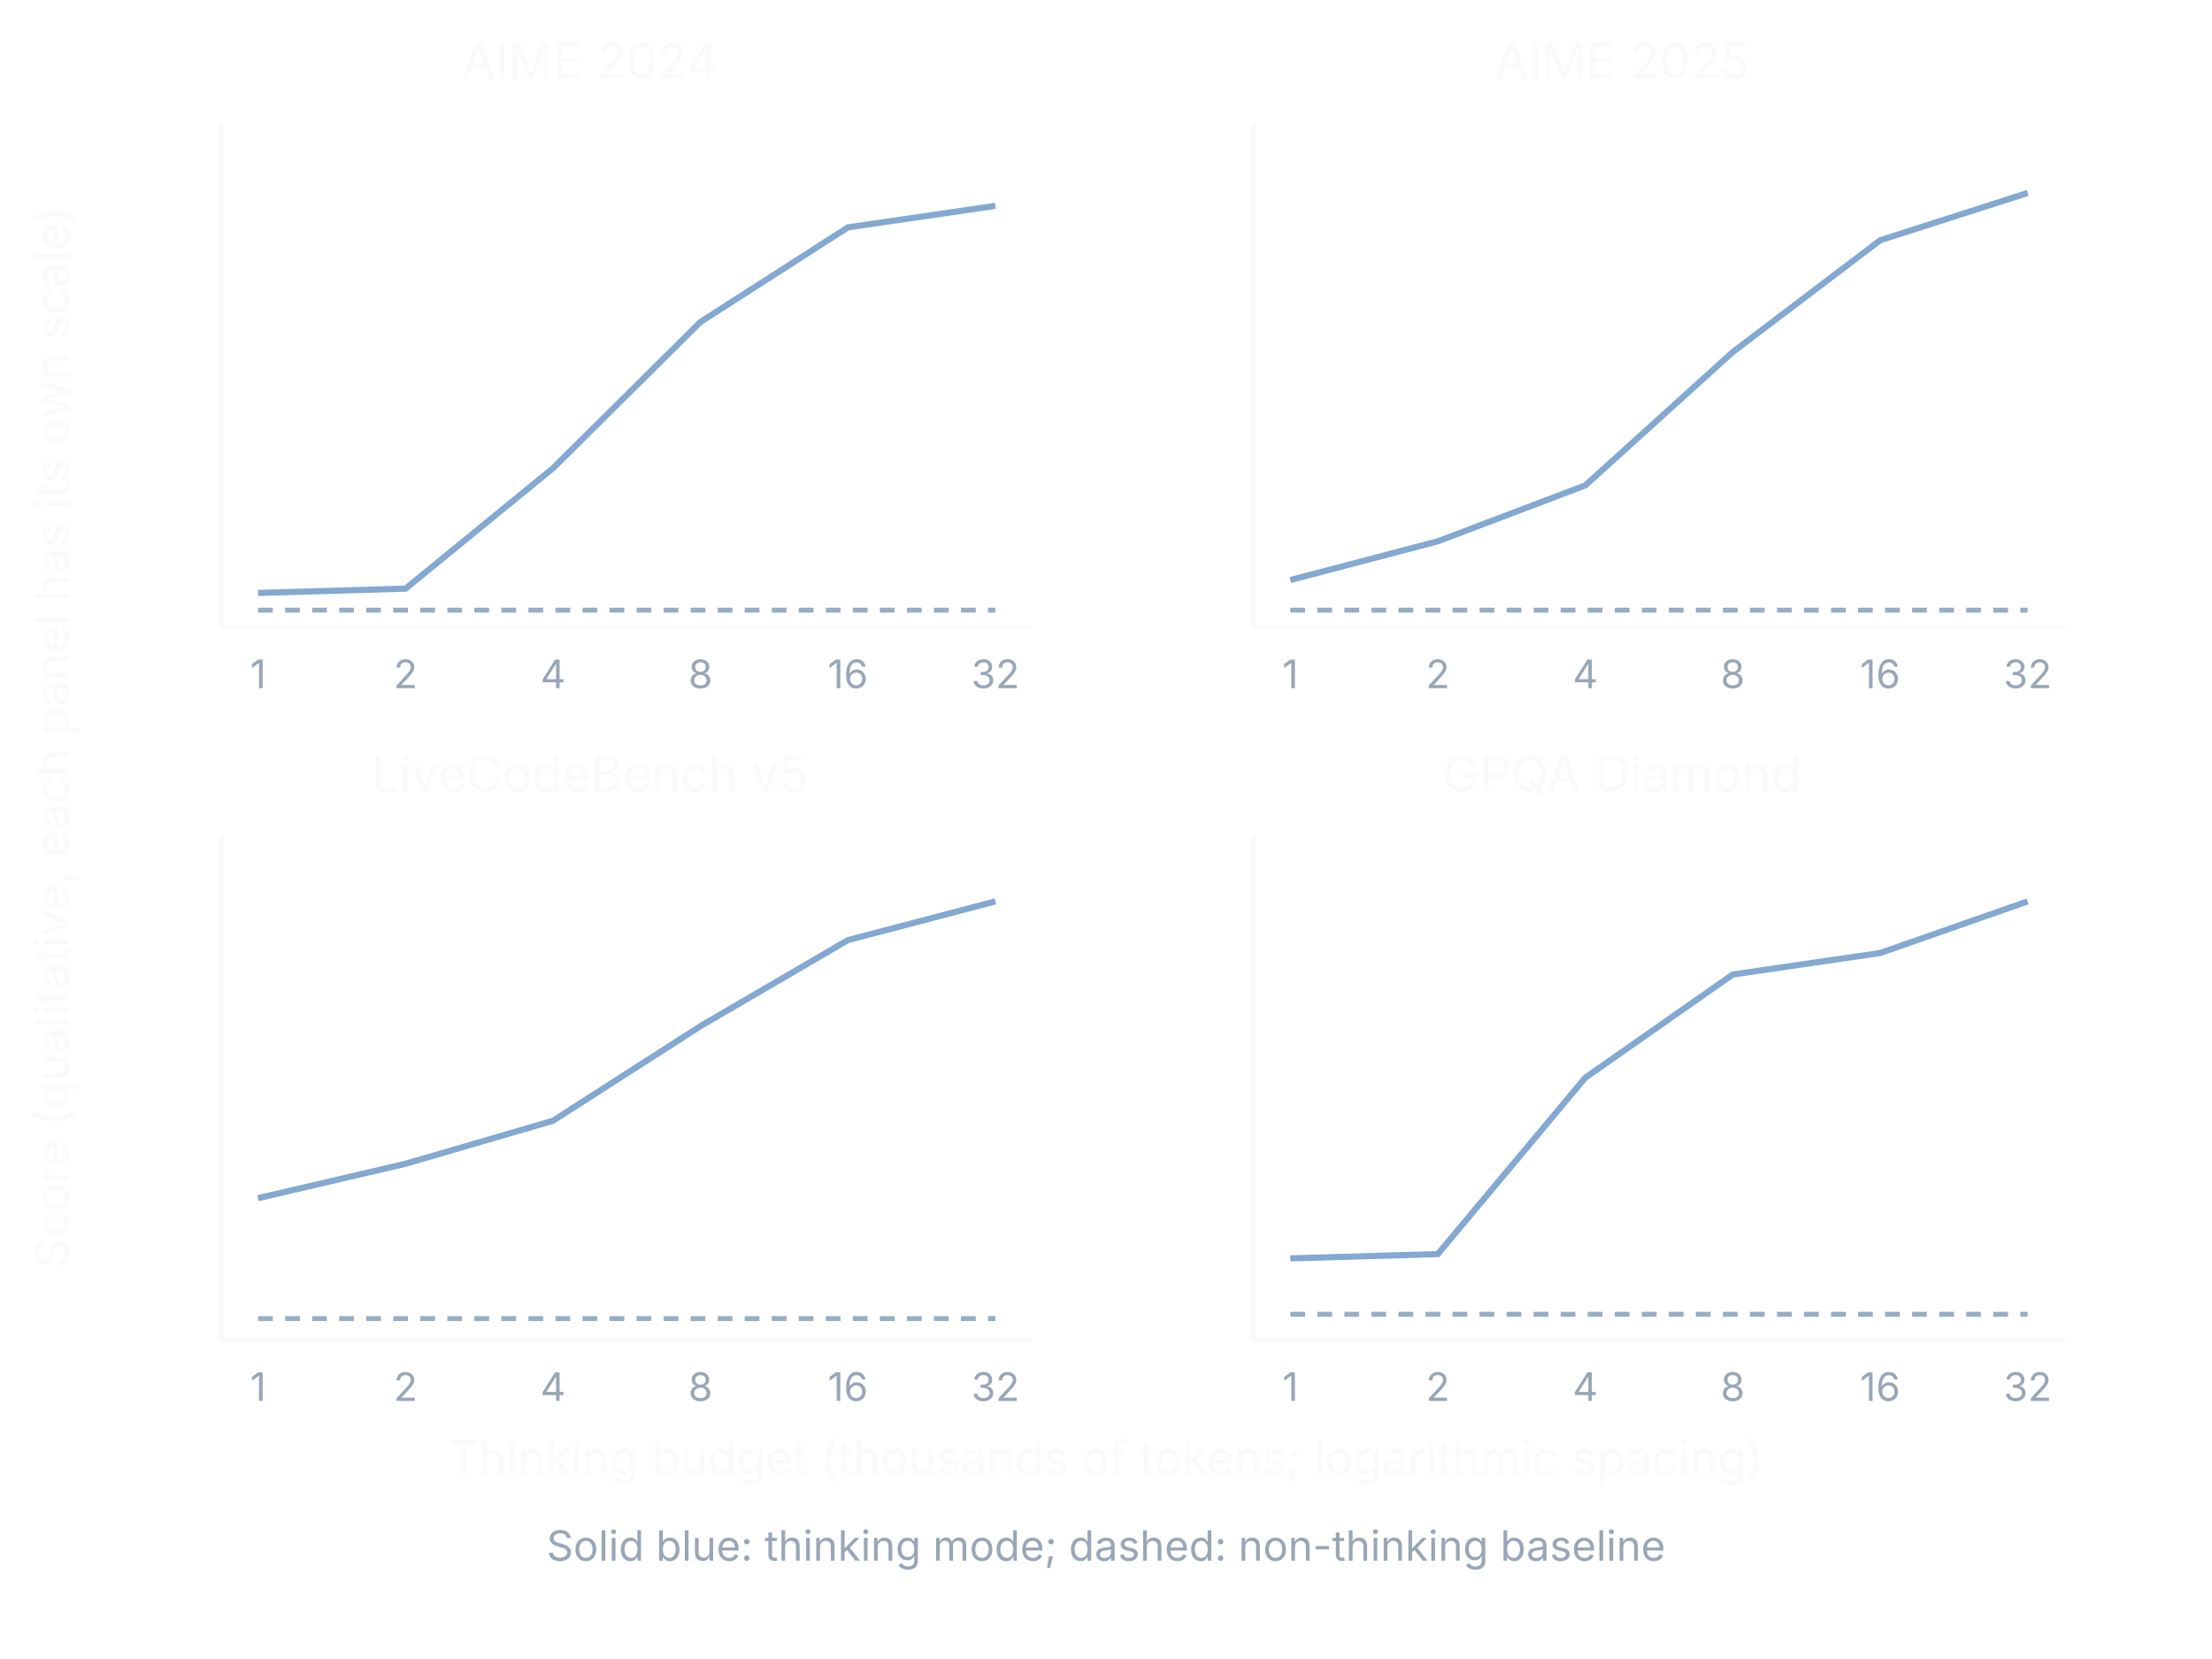
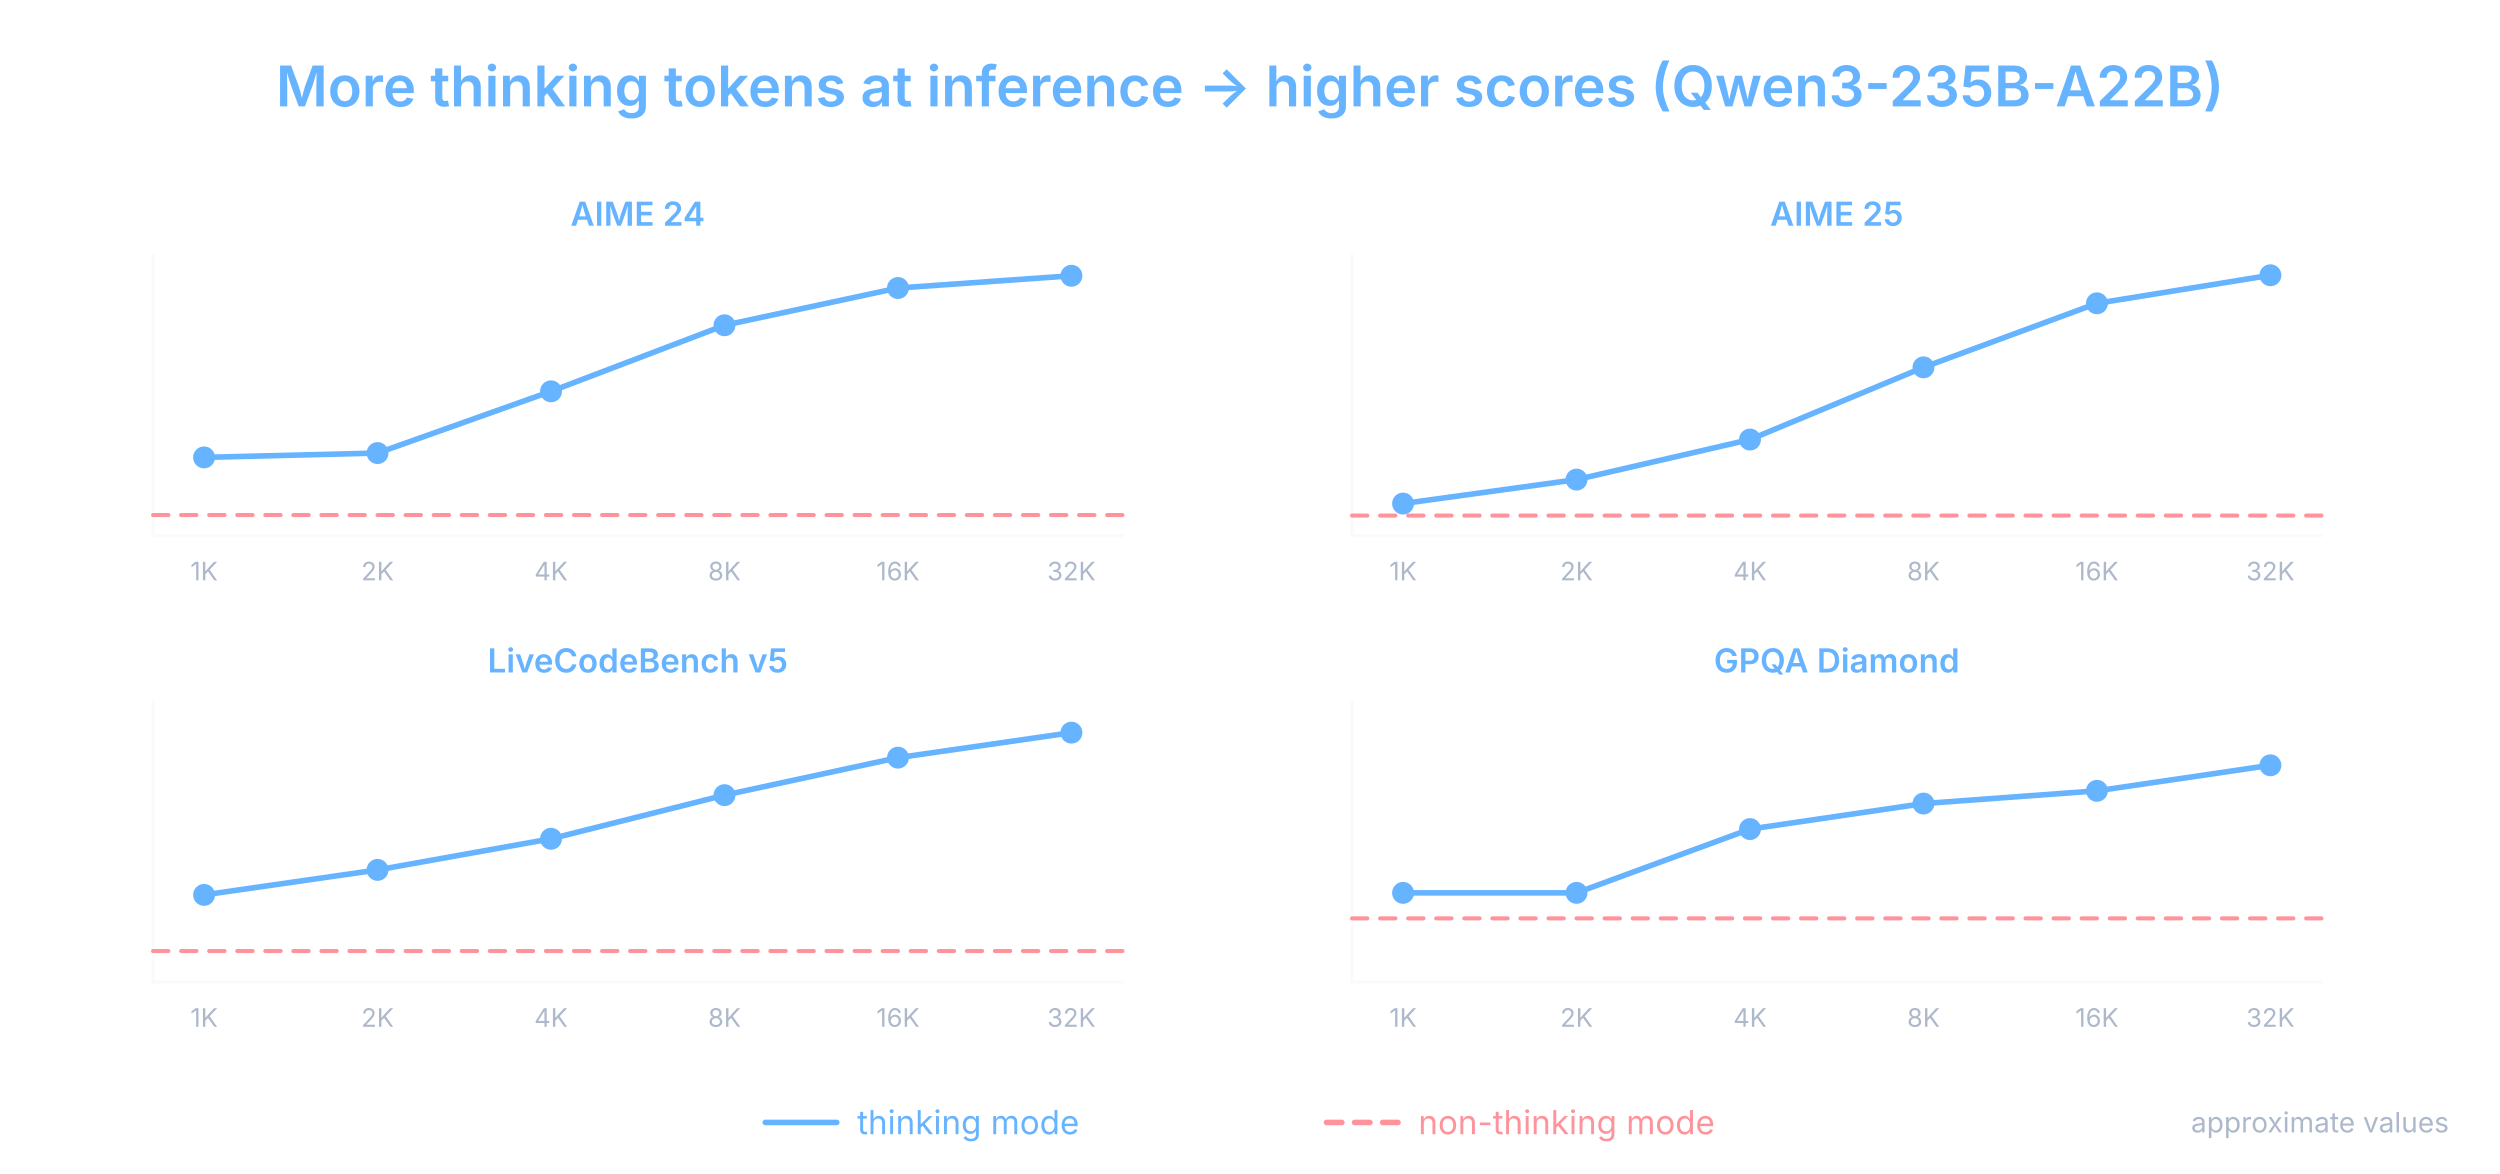
- <svg xmlns="http://www.w3.org/2000/svg" width="100%" viewBox="0 0 900 675" role="img" font-family="Inter, Arial, sans-serif">
-   <defs>
-     <marker id="a66b3ff" viewBox="0 0 10 10" refX="9" refY="5" markerWidth="7" markerHeight="7" orient="auto">
-       <path d="M1 1L9 5L1 9" fill="none" stroke="#83a8d1" stroke-width="1.6" />
-     </marker>
-     <marker id="ab89aff" viewBox="0 0 10 10" refX="9" refY="5" markerWidth="7" markerHeight="7" orient="auto">
-       <path d="M1 1L9 5L1 9" fill="none" stroke="#d6e1ed" stroke-width="1.6" />
-     </marker>
-     <marker id="a5ad4b5" viewBox="0 0 10 10" refX="9" refY="5" markerWidth="7" markerHeight="7" orient="auto">
-       <path d="M1 1L9 5L1 9" fill="none" stroke="#a8bfd8" stroke-width="1.6" />
-     </marker>
-     <marker id="affc778" viewBox="0 0 10 10" refX="9" refY="5" markerWidth="7" markerHeight="7" orient="auto">
-       <path d="M1 1L9 5L1 9" fill="none" stroke="#b3c5d9" stroke-width="1.6" />
-     </marker>
-     <marker id="aff939b" viewBox="0 0 10 10" refX="9" refY="5" markerWidth="7" markerHeight="7" orient="auto">
-       <path d="M1 1L9 5L1 9" fill="none" stroke="#96adc6" stroke-width="1.6" />
-     </marker>
-     <marker id="aadb9cb" viewBox="0 0 10 10" refX="9" refY="5" markerWidth="7" markerHeight="7" orient="auto">
-       <path d="M1 1L9 5L1 9" fill="none" stroke="#98a6b7" stroke-width="1.6" />
-     </marker>
-   </defs>
-   <text x="240" y="32" text-anchor="middle" fill="#f8fafc" font-size="20">AIME 2024</text>
-   <path d="M90 50V255H420" fill="none" stroke="#f8fafc" stroke-width="2" />
-   <polyline points="105,241.25 165,239.5 225,190.5 285,131.0 345,92.5 405,83.75" fill="none" stroke="#83a8d1" stroke-width="2.5" />
-   <path d="M105 248.25H405" fill="none" stroke="#96adc6" stroke-width="2" stroke-dasharray="6 5" />
-   <text x="105" y="280" text-anchor="middle" fill="#98a6b7" font-size="16">1</text>
-   <text x="165" y="280" text-anchor="middle" fill="#98a6b7" font-size="16">2</text>
-   <text x="225" y="280" text-anchor="middle" fill="#98a6b7" font-size="16">4</text>
-   <text x="285" y="280" text-anchor="middle" fill="#98a6b7" font-size="16">8</text>
-   <text x="345" y="280" text-anchor="middle" fill="#98a6b7" font-size="16">16</text>
-   <text x="405" y="280" text-anchor="middle" fill="#98a6b7" font-size="16">32</text>
-   <text x="660" y="32" text-anchor="middle" fill="#f8fafc" font-size="20">AIME 2025</text>
-   <path d="M510 50V255H840" fill="none" stroke="#f8fafc" stroke-width="2" />
-   <polyline points="525,236.0 585,220.25 645,197.5 705,143.25 765,97.75 825,78.5" fill="none" stroke="#83a8d1" stroke-width="2.5" />
-   <path d="M525 248.25H825" fill="none" stroke="#96adc6" stroke-width="2" stroke-dasharray="6 5" />
-   <text x="525" y="280" text-anchor="middle" fill="#98a6b7" font-size="16">1</text>
-   <text x="585" y="280" text-anchor="middle" fill="#98a6b7" font-size="16">2</text>
-   <text x="645" y="280" text-anchor="middle" fill="#98a6b7" font-size="16">4</text>
-   <text x="705" y="280" text-anchor="middle" fill="#98a6b7" font-size="16">8</text>
-   <text x="765" y="280" text-anchor="middle" fill="#98a6b7" font-size="16">16</text>
-   <text x="825" y="280" text-anchor="middle" fill="#98a6b7" font-size="16">32</text>
-   <text x="240" y="322" text-anchor="middle" fill="#f8fafc" font-size="20">LiveCodeBench v5</text>
-   <path d="M90 340V545H420" fill="none" stroke="#f8fafc" stroke-width="2" />
-   <polyline points="105,487.5 165,473.5 225,456.0 285,417.5 345,382.5 405,366.75" fill="none" stroke="#83a8d1" stroke-width="2.5" />
-   <path d="M105 536.5H405" fill="none" stroke="#96adc6" stroke-width="2" stroke-dasharray="6 5" />
-   <text x="105" y="570" text-anchor="middle" fill="#98a6b7" font-size="16">1</text>
-   <text x="165" y="570" text-anchor="middle" fill="#98a6b7" font-size="16">2</text>
-   <text x="225" y="570" text-anchor="middle" fill="#98a6b7" font-size="16">4</text>
-   <text x="285" y="570" text-anchor="middle" fill="#98a6b7" font-size="16">8</text>
-   <text x="345" y="570" text-anchor="middle" fill="#98a6b7" font-size="16">16</text>
-   <text x="405" y="570" text-anchor="middle" fill="#98a6b7" font-size="16">32</text>
-   <text x="660" y="322" text-anchor="middle" fill="#f8fafc" font-size="20">GPQA Diamond</text>
-   <path d="M510 340V545H840" fill="none" stroke="#f8fafc" stroke-width="2" />
-   <polyline points="525,512.0 585,510.25 645,438.5 705,396.5 765,387.75 825,366.75" fill="none" stroke="#83a8d1" stroke-width="2.5" />
-   <path d="M525 534.75H825" fill="none" stroke="#96adc6" stroke-width="2" stroke-dasharray="6 5" />
-   <text x="525" y="570" text-anchor="middle" fill="#98a6b7" font-size="16">1</text>
-   <text x="585" y="570" text-anchor="middle" fill="#98a6b7" font-size="16">2</text>
-   <text x="645" y="570" text-anchor="middle" fill="#98a6b7" font-size="16">4</text>
-   <text x="705" y="570" text-anchor="middle" fill="#98a6b7" font-size="16">8</text>
-   <text x="765" y="570" text-anchor="middle" fill="#98a6b7" font-size="16">16</text>
-   <text x="825" y="570" text-anchor="middle" fill="#98a6b7" font-size="16">32</text>
-   <text x="450" y="600" text-anchor="middle" fill="#f8fafc" font-size="19">Thinking budget (thousands of tokens; logarithmic spacing)</text>
-   <text x="28" y="300" transform="rotate(-90 28 300)" text-anchor="middle" fill="#f8fafc" font-size="19">Score (qualitative, each panel has its own scale)</text>
-   <text x="450" y="635" text-anchor="middle" fill="#98a6b7" font-size="17">Solid blue: thinking mode; dashed: non-thinking baseline</text>
+ <svg xmlns="http://www.w3.org/2000/svg" width="100%" viewBox="0 0 980 460" role="img">
+   <defs />
+   <text x="490.0" y="41.7" text-anchor="middle" font-family="Inter, ui-sans-serif, system-ui, -apple-system, BlinkMacSystemFont, Segoe UI, sans-serif" font-size="22" fill="#66b3ff" font-weight="600">More thinking tokens at inference → higher scores (Qwen3-235B-A22B)</text>
+   <text x="250.0" y="88.5" text-anchor="middle" font-family="Inter, ui-sans-serif, system-ui, -apple-system, BlinkMacSystemFont, Segoe UI, sans-serif" font-size="13" fill="#66b3ff" font-weight="600">AIME 24</text>
+   <path d="M60.0 210.0 L440.0 210.0" fill="none" stroke="#f8fafc" stroke-width="1.2" stroke-linecap="round" stroke-linejoin="round" vector-effect="non-scaling-stroke" />
+   <path d="M60.0 210.0 L60.0 100.0" fill="none" stroke="#f8fafc" stroke-width="1.2" stroke-linecap="round" stroke-linejoin="round" vector-effect="non-scaling-stroke" />
+   <path d="M80.0 179.3 L148.0 177.6 L216.0 153.4 L284.0 127.5 L352.0 112.9 L420.0 108.1" fill="none" stroke="#66b3ff" stroke-width="2.2" stroke-linecap="round" stroke-linejoin="round" vector-effect="non-scaling-stroke" />
+   <circle cx="80.0" cy="179.3" r="3.5" fill="#66b3ff" stroke="#66b3ff" stroke-width="1.6" vector-effect="non-scaling-stroke" />
+   <circle cx="148.0" cy="177.6" r="3.5" fill="#66b3ff" stroke="#66b3ff" stroke-width="1.6" vector-effect="non-scaling-stroke" />
+   <circle cx="216.0" cy="153.4" r="3.5" fill="#66b3ff" stroke="#66b3ff" stroke-width="1.6" vector-effect="non-scaling-stroke" />
+   <circle cx="284.0" cy="127.5" r="3.5" fill="#66b3ff" stroke="#66b3ff" stroke-width="1.6" vector-effect="non-scaling-stroke" />
+   <circle cx="352.0" cy="112.9" r="3.5" fill="#66b3ff" stroke="#66b3ff" stroke-width="1.6" vector-effect="non-scaling-stroke" />
+   <circle cx="420.0" cy="108.1" r="3.5" fill="#66b3ff" stroke="#66b3ff" stroke-width="1.6" vector-effect="non-scaling-stroke" />
+   <path d="M60.0 201.9 L440.0 201.9" fill="none" stroke="#ff939b" stroke-width="1.6" stroke-linecap="round" stroke-linejoin="round" stroke-dasharray="6 5" vector-effect="non-scaling-stroke" />
+   <text x="80.0" y="227.5" text-anchor="middle" font-family="Inter, ui-sans-serif, system-ui, -apple-system, BlinkMacSystemFont, Segoe UI, sans-serif" font-size="10" fill="#adb9cb">1K</text>
+   <text x="148.0" y="227.5" text-anchor="middle" font-family="Inter, ui-sans-serif, system-ui, -apple-system, BlinkMacSystemFont, Segoe UI, sans-serif" font-size="10" fill="#adb9cb">2K</text>
+   <text x="216.0" y="227.5" text-anchor="middle" font-family="Inter, ui-sans-serif, system-ui, -apple-system, BlinkMacSystemFont, Segoe UI, sans-serif" font-size="10" fill="#adb9cb">4K</text>
+   <text x="284.0" y="227.5" text-anchor="middle" font-family="Inter, ui-sans-serif, system-ui, -apple-system, BlinkMacSystemFont, Segoe UI, sans-serif" font-size="10" fill="#adb9cb">8K</text>
+   <text x="352.0" y="227.5" text-anchor="middle" font-family="Inter, ui-sans-serif, system-ui, -apple-system, BlinkMacSystemFont, Segoe UI, sans-serif" font-size="10" fill="#adb9cb">16K</text>
+   <text x="420.0" y="227.5" text-anchor="middle" font-family="Inter, ui-sans-serif, system-ui, -apple-system, BlinkMacSystemFont, Segoe UI, sans-serif" font-size="10" fill="#adb9cb">32K</text>
+   <text x="720.0" y="88.5" text-anchor="middle" font-family="Inter, ui-sans-serif, system-ui, -apple-system, BlinkMacSystemFont, Segoe UI, sans-serif" font-size="13" fill="#66b3ff" font-weight="600">AIME 25</text>
+   <path d="M530.0 210.0 L910.0 210.0" fill="none" stroke="#f8fafc" stroke-width="1.2" stroke-linecap="round" stroke-linejoin="round" vector-effect="non-scaling-stroke" />
+   <path d="M530.0 210.0 L530.0 100.0" fill="none" stroke="#f8fafc" stroke-width="1.2" stroke-linecap="round" stroke-linejoin="round" vector-effect="non-scaling-stroke" />
+   <path d="M550.0 197.4 L618.0 188.0 L686.0 172.3 L754.0 144.0 L822.0 118.9 L890.0 107.9" fill="none" stroke="#66b3ff" stroke-width="2.2" stroke-linecap="round" stroke-linejoin="round" vector-effect="non-scaling-stroke" />
+   <circle cx="550.0" cy="197.4" r="3.5" fill="#66b3ff" stroke="#66b3ff" stroke-width="1.6" vector-effect="non-scaling-stroke" />
+   <circle cx="618.0" cy="188.0" r="3.5" fill="#66b3ff" stroke="#66b3ff" stroke-width="1.6" vector-effect="non-scaling-stroke" />
+   <circle cx="686.0" cy="172.3" r="3.5" fill="#66b3ff" stroke="#66b3ff" stroke-width="1.6" vector-effect="non-scaling-stroke" />
+   <circle cx="754.0" cy="144.0" r="3.5" fill="#66b3ff" stroke="#66b3ff" stroke-width="1.6" vector-effect="non-scaling-stroke" />
+   <circle cx="822.0" cy="118.9" r="3.5" fill="#66b3ff" stroke="#66b3ff" stroke-width="1.6" vector-effect="non-scaling-stroke" />
+   <circle cx="890.0" cy="107.9" r="3.5" fill="#66b3ff" stroke="#66b3ff" stroke-width="1.6" vector-effect="non-scaling-stroke" />
+   <path d="M530.0 202.1 L910.0 202.1" fill="none" stroke="#ff939b" stroke-width="1.6" stroke-linecap="round" stroke-linejoin="round" stroke-dasharray="6 5" vector-effect="non-scaling-stroke" />
+   <text x="550.0" y="227.5" text-anchor="middle" font-family="Inter, ui-sans-serif, system-ui, -apple-system, BlinkMacSystemFont, Segoe UI, sans-serif" font-size="10" fill="#adb9cb">1K</text>
+   <text x="618.0" y="227.5" text-anchor="middle" font-family="Inter, ui-sans-serif, system-ui, -apple-system, BlinkMacSystemFont, Segoe UI, sans-serif" font-size="10" fill="#adb9cb">2K</text>
+   <text x="686.0" y="227.5" text-anchor="middle" font-family="Inter, ui-sans-serif, system-ui, -apple-system, BlinkMacSystemFont, Segoe UI, sans-serif" font-size="10" fill="#adb9cb">4K</text>
+   <text x="754.0" y="227.5" text-anchor="middle" font-family="Inter, ui-sans-serif, system-ui, -apple-system, BlinkMacSystemFont, Segoe UI, sans-serif" font-size="10" fill="#adb9cb">8K</text>
+   <text x="822.0" y="227.5" text-anchor="middle" font-family="Inter, ui-sans-serif, system-ui, -apple-system, BlinkMacSystemFont, Segoe UI, sans-serif" font-size="10" fill="#adb9cb">16K</text>
+   <text x="890.0" y="227.5" text-anchor="middle" font-family="Inter, ui-sans-serif, system-ui, -apple-system, BlinkMacSystemFont, Segoe UI, sans-serif" font-size="10" fill="#adb9cb">32K</text>
+   <text x="250.0" y="263.6" text-anchor="middle" font-family="Inter, ui-sans-serif, system-ui, -apple-system, BlinkMacSystemFont, Segoe UI, sans-serif" font-size="13" fill="#66b3ff" font-weight="600">LiveCodeBench v5</text>
+   <path d="M60.0 385.0 L440.0 385.0" fill="none" stroke="#f8fafc" stroke-width="1.2" stroke-linecap="round" stroke-linejoin="round" vector-effect="non-scaling-stroke" />
+   <path d="M60.0 385.0 L60.0 275.0" fill="none" stroke="#f8fafc" stroke-width="1.2" stroke-linecap="round" stroke-linejoin="round" vector-effect="non-scaling-stroke" />
+   <path d="M80.0 350.8 L148.0 341.0 L216.0 328.8 L284.0 311.7 L352.0 297.0 L420.0 287.2" fill="none" stroke="#66b3ff" stroke-width="2.2" stroke-linecap="round" stroke-linejoin="round" vector-effect="non-scaling-stroke" />
+   <circle cx="80.0" cy="350.8" r="3.5" fill="#66b3ff" stroke="#66b3ff" stroke-width="1.6" vector-effect="non-scaling-stroke" />
+   <circle cx="148.0" cy="341.0" r="3.5" fill="#66b3ff" stroke="#66b3ff" stroke-width="1.6" vector-effect="non-scaling-stroke" />
+   <circle cx="216.0" cy="328.8" r="3.5" fill="#66b3ff" stroke="#66b3ff" stroke-width="1.6" vector-effect="non-scaling-stroke" />
+   <circle cx="284.0" cy="311.7" r="3.5" fill="#66b3ff" stroke="#66b3ff" stroke-width="1.6" vector-effect="non-scaling-stroke" />
+   <circle cx="352.0" cy="297.0" r="3.5" fill="#66b3ff" stroke="#66b3ff" stroke-width="1.6" vector-effect="non-scaling-stroke" />
+   <circle cx="420.0" cy="287.2" r="3.5" fill="#66b3ff" stroke="#66b3ff" stroke-width="1.6" vector-effect="non-scaling-stroke" />
+   <path d="M60.0 372.8 L440.0 372.8" fill="none" stroke="#ff939b" stroke-width="1.6" stroke-linecap="round" stroke-linejoin="round" stroke-dasharray="6 5" vector-effect="non-scaling-stroke" />
+   <text x="80.0" y="402.5" text-anchor="middle" font-family="Inter, ui-sans-serif, system-ui, -apple-system, BlinkMacSystemFont, Segoe UI, sans-serif" font-size="10" fill="#adb9cb">1K</text>
+   <text x="148.0" y="402.5" text-anchor="middle" font-family="Inter, ui-sans-serif, system-ui, -apple-system, BlinkMacSystemFont, Segoe UI, sans-serif" font-size="10" fill="#adb9cb">2K</text>
+   <text x="216.0" y="402.5" text-anchor="middle" font-family="Inter, ui-sans-serif, system-ui, -apple-system, BlinkMacSystemFont, Segoe UI, sans-serif" font-size="10" fill="#adb9cb">4K</text>
+   <text x="284.0" y="402.5" text-anchor="middle" font-family="Inter, ui-sans-serif, system-ui, -apple-system, BlinkMacSystemFont, Segoe UI, sans-serif" font-size="10" fill="#adb9cb">8K</text>
+   <text x="352.0" y="402.5" text-anchor="middle" font-family="Inter, ui-sans-serif, system-ui, -apple-system, BlinkMacSystemFont, Segoe UI, sans-serif" font-size="10" fill="#adb9cb">16K</text>
+   <text x="420.0" y="402.5" text-anchor="middle" font-family="Inter, ui-sans-serif, system-ui, -apple-system, BlinkMacSystemFont, Segoe UI, sans-serif" font-size="10" fill="#adb9cb">32K</text>
+   <text x="720.0" y="263.6" text-anchor="middle" font-family="Inter, ui-sans-serif, system-ui, -apple-system, BlinkMacSystemFont, Segoe UI, sans-serif" font-size="13" fill="#66b3ff" font-weight="600">GPQA Diamond</text>
+   <path d="M530.0 385.0 L910.0 385.0" fill="none" stroke="#f8fafc" stroke-width="1.2" stroke-linecap="round" stroke-linejoin="round" vector-effect="non-scaling-stroke" />
+   <path d="M530.0 385.0 L530.0 275.0" fill="none" stroke="#f8fafc" stroke-width="1.2" stroke-linecap="round" stroke-linejoin="round" vector-effect="non-scaling-stroke" />
+   <path d="M550.0 350.0 L618.0 350.0 L686.0 325.0 L754.0 315.0 L822.0 310.0 L890.0 300.0" fill="none" stroke="#66b3ff" stroke-width="2.2" stroke-linecap="round" stroke-linejoin="round" vector-effect="non-scaling-stroke" />
+   <circle cx="550.0" cy="350.0" r="3.5" fill="#66b3ff" stroke="#66b3ff" stroke-width="1.6" vector-effect="non-scaling-stroke" />
+   <circle cx="618.0" cy="350.0" r="3.5" fill="#66b3ff" stroke="#66b3ff" stroke-width="1.6" vector-effect="non-scaling-stroke" />
+   <circle cx="686.0" cy="325.0" r="3.5" fill="#66b3ff" stroke="#66b3ff" stroke-width="1.6" vector-effect="non-scaling-stroke" />
+   <circle cx="754.0" cy="315.0" r="3.5" fill="#66b3ff" stroke="#66b3ff" stroke-width="1.6" vector-effect="non-scaling-stroke" />
+   <circle cx="822.0" cy="310.0" r="3.5" fill="#66b3ff" stroke="#66b3ff" stroke-width="1.6" vector-effect="non-scaling-stroke" />
+   <circle cx="890.0" cy="300.0" r="3.5" fill="#66b3ff" stroke="#66b3ff" stroke-width="1.6" vector-effect="non-scaling-stroke" />
+   <path d="M530.0 360.0 L910.0 360.0" fill="none" stroke="#ff939b" stroke-width="1.6" stroke-linecap="round" stroke-linejoin="round" stroke-dasharray="6 5" vector-effect="non-scaling-stroke" />
+   <text x="550.0" y="402.5" text-anchor="middle" font-family="Inter, ui-sans-serif, system-ui, -apple-system, BlinkMacSystemFont, Segoe UI, sans-serif" font-size="10" fill="#adb9cb">1K</text>
+   <text x="618.0" y="402.5" text-anchor="middle" font-family="Inter, ui-sans-serif, system-ui, -apple-system, BlinkMacSystemFont, Segoe UI, sans-serif" font-size="10" fill="#adb9cb">2K</text>
+   <text x="686.0" y="402.5" text-anchor="middle" font-family="Inter, ui-sans-serif, system-ui, -apple-system, BlinkMacSystemFont, Segoe UI, sans-serif" font-size="10" fill="#adb9cb">4K</text>
+   <text x="754.0" y="402.5" text-anchor="middle" font-family="Inter, ui-sans-serif, system-ui, -apple-system, BlinkMacSystemFont, Segoe UI, sans-serif" font-size="10" fill="#adb9cb">8K</text>
+   <text x="822.0" y="402.5" text-anchor="middle" font-family="Inter, ui-sans-serif, system-ui, -apple-system, BlinkMacSystemFont, Segoe UI, sans-serif" font-size="10" fill="#adb9cb">16K</text>
+   <text x="890.0" y="402.5" text-anchor="middle" font-family="Inter, ui-sans-serif, system-ui, -apple-system, BlinkMacSystemFont, Segoe UI, sans-serif" font-size="10" fill="#adb9cb">32K</text>
+   <path d="M300.0 440.0 L328.0 440.0" fill="none" stroke="#66b3ff" stroke-width="2.2" stroke-linecap="round" stroke-linejoin="round" vector-effect="non-scaling-stroke" />
+   <text x="336.0" y="444.6" text-anchor="start" font-family="Inter, ui-sans-serif, system-ui, -apple-system, BlinkMacSystemFont, Segoe UI, sans-serif" font-size="13" fill="#66b3ff">thinking mode</text>
+   <path d="M520.0 440.0 L548.0 440.0" fill="none" stroke="#ff939b" stroke-width="2.2" stroke-linecap="round" stroke-linejoin="round" stroke-dasharray="6 5" vector-effect="non-scaling-stroke" />
+   <text x="556.0" y="444.6" text-anchor="start" font-family="Inter, ui-sans-serif, system-ui, -apple-system, BlinkMacSystemFont, Segoe UI, sans-serif" font-size="13" fill="#ff939b">non-thinking mode</text>
+   <text x="960.0" y="443.9" text-anchor="end" font-family="Inter, ui-sans-serif, system-ui, -apple-system, BlinkMacSystemFont, Segoe UI, sans-serif" font-size="11" fill="#adb9cb">approximate values</text>
</svg>
